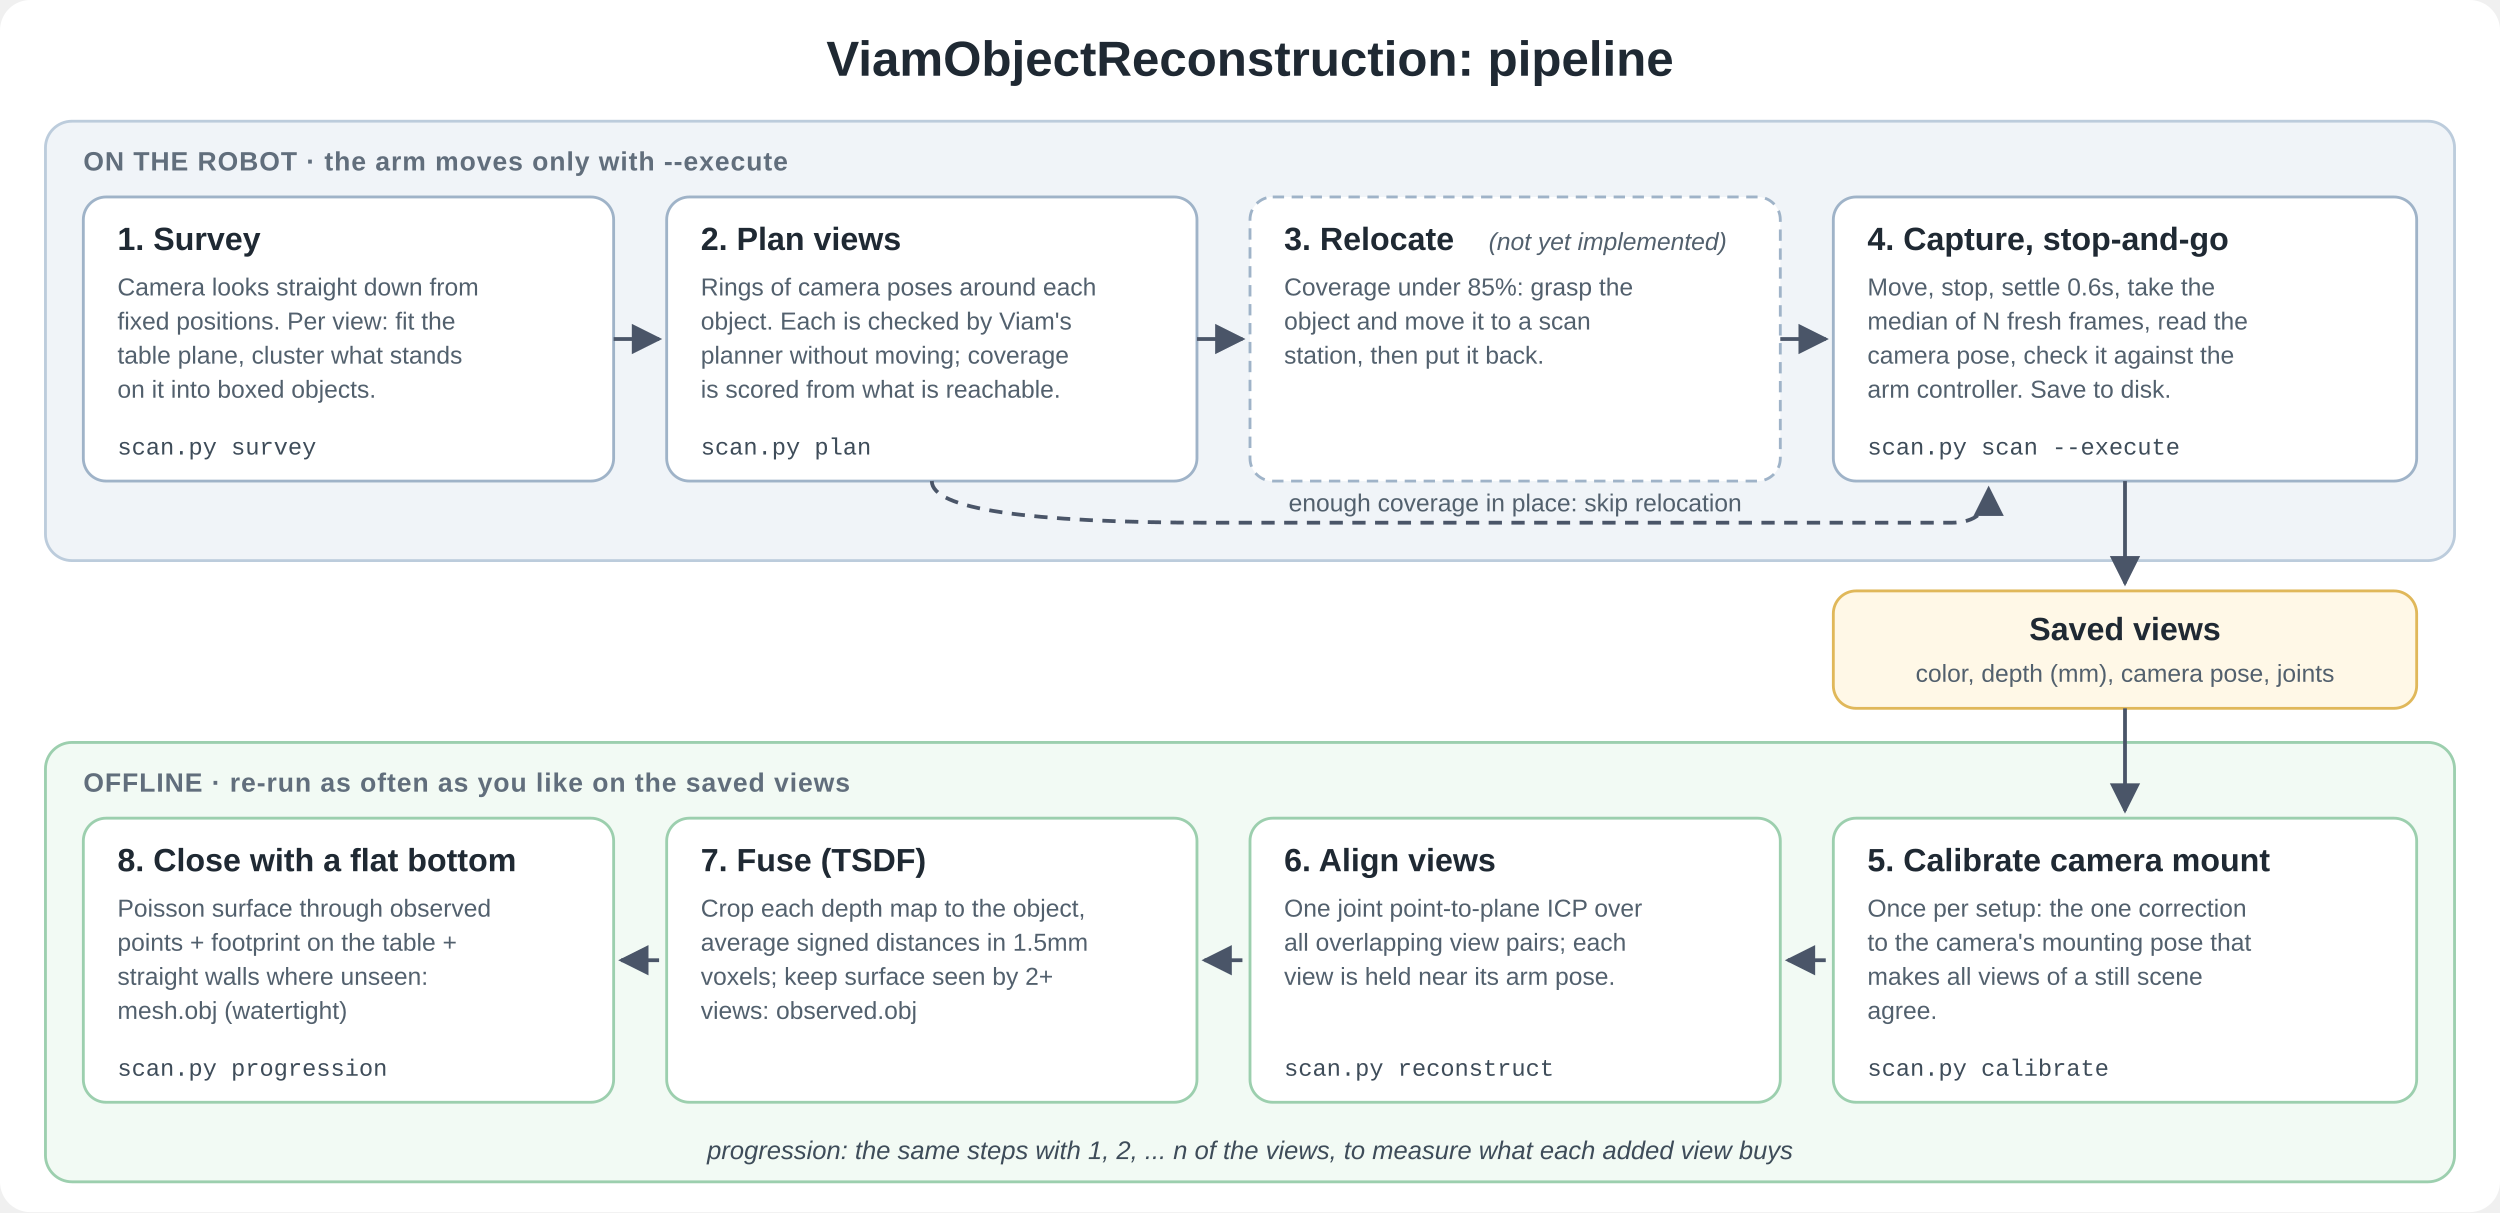
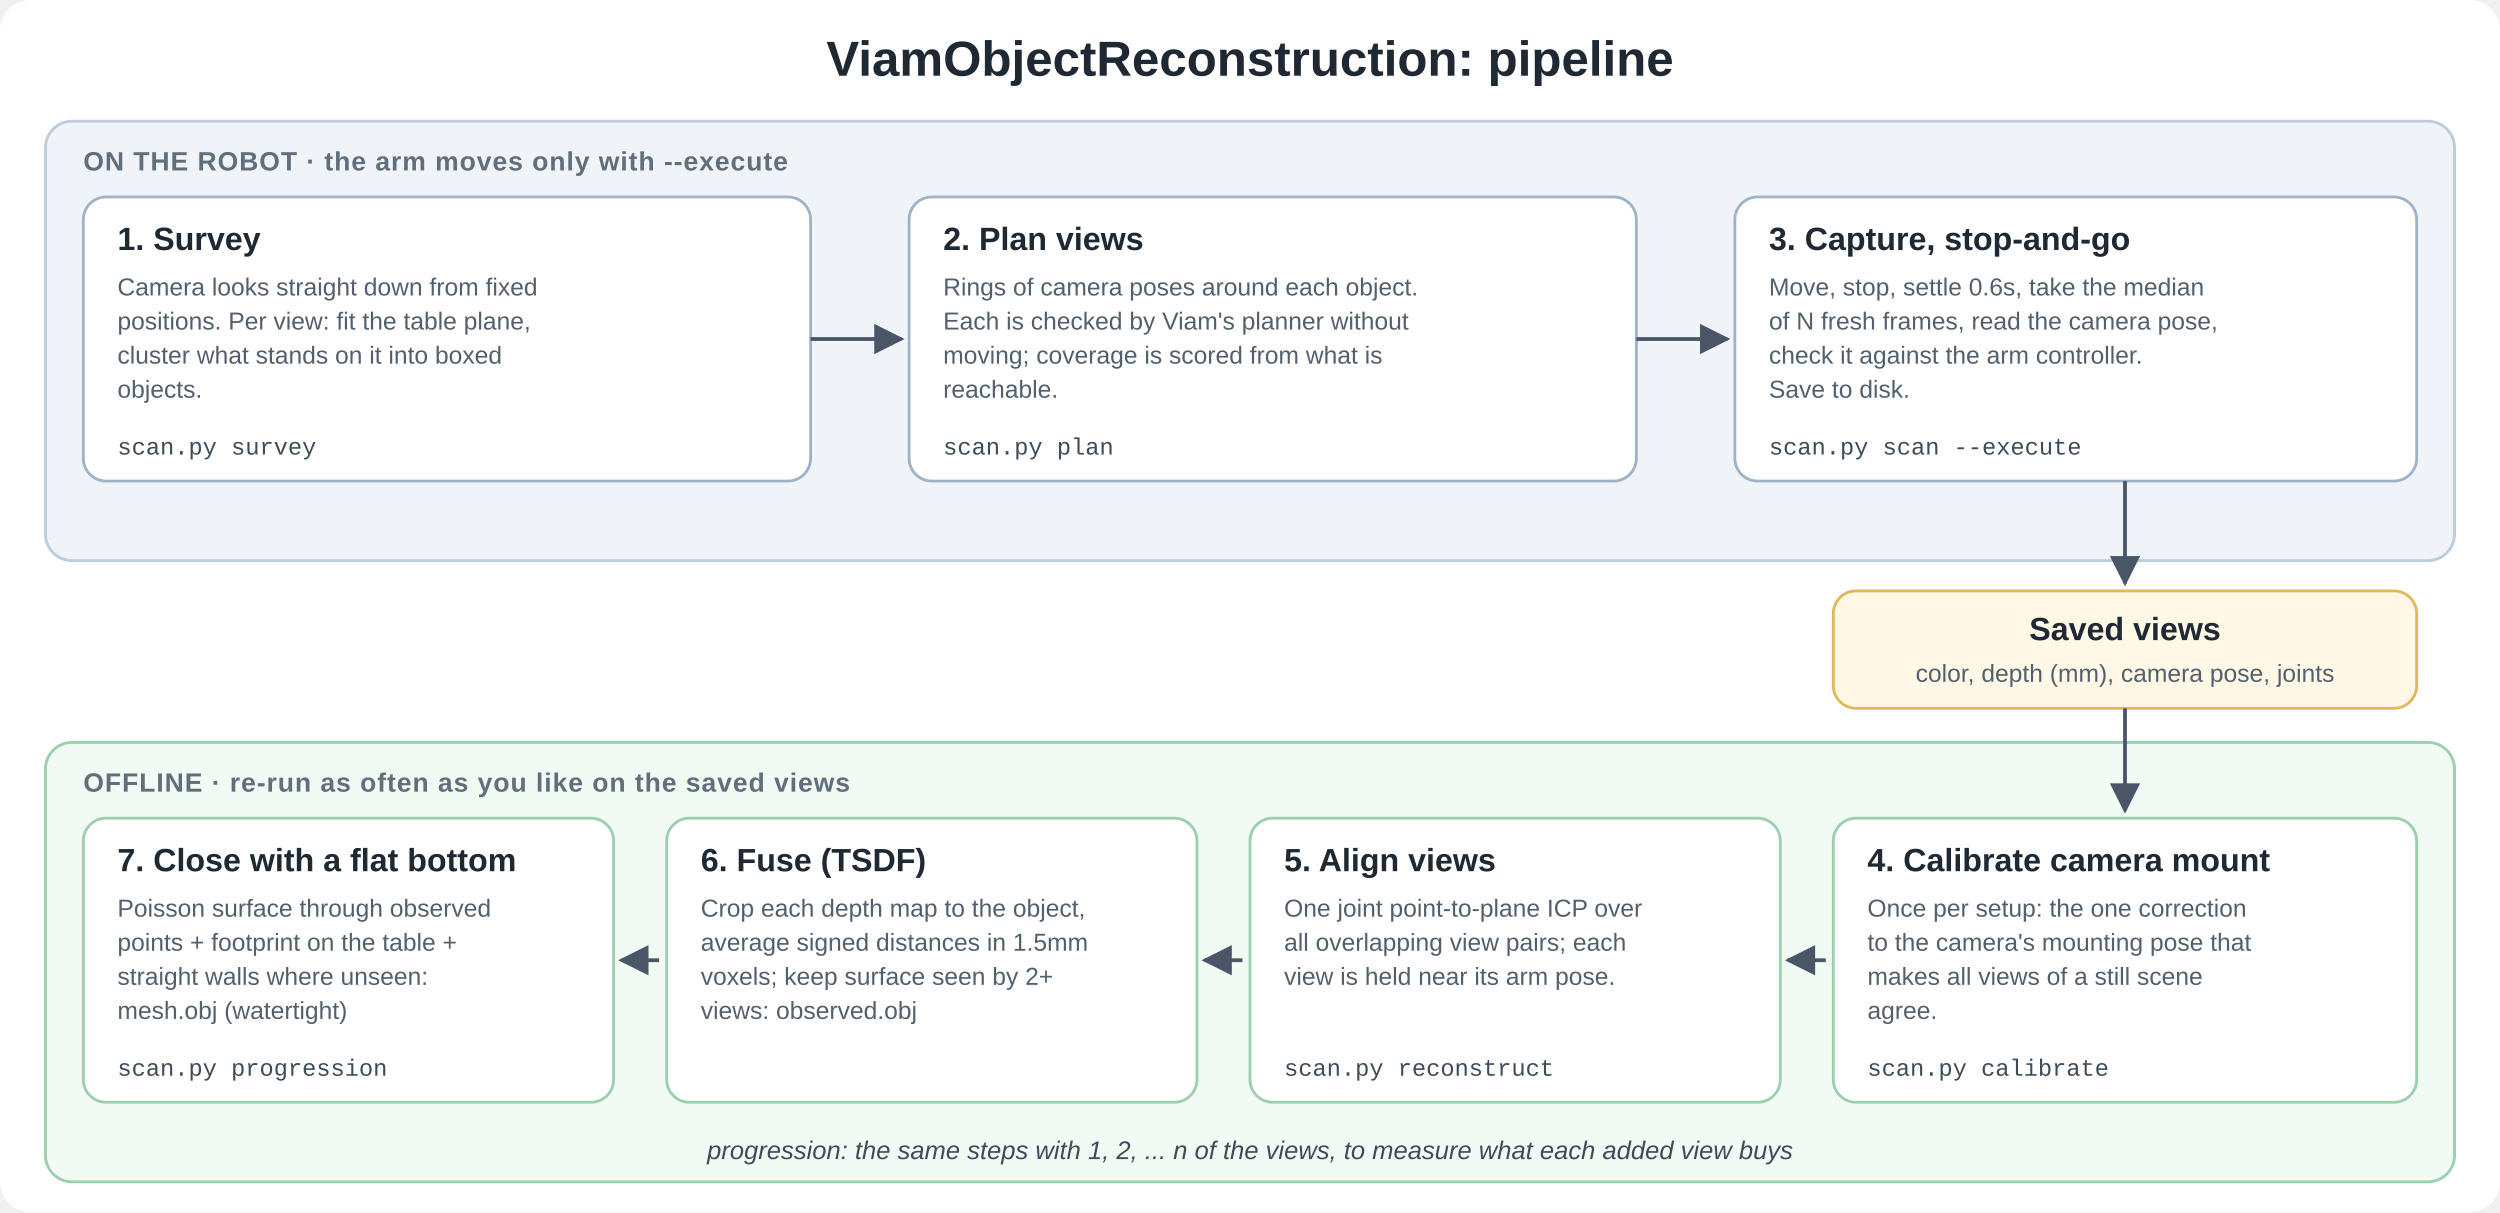
<svg xmlns="http://www.w3.org/2000/svg" width="1320" height="640" viewBox="0 0 1320 640" font-family="Liberation Sans, Arial, Helvetica, sans-serif">
  <defs>
    <marker id="arrow" viewBox="0 0 10 10" refX="9" refY="5" markerWidth="8" markerHeight="8" orient="auto-start-reverse">
      <path d="M0,0 L10,5 L0,10 z" fill="#4A5568" />
    </marker>
    <style>
      .title { font-size: 26px; font-weight: 700; fill: #1F2933; }
      .lane { font-size: 14px; font-weight: 700; fill: #616E7C; letter-spacing: 0.5px; }
      .name { font-size: 17px; font-weight: 700; fill: #1F2933; }
      .desc { font-size: 13px; fill: #52606D; }
      .cmd { font-size: 12.5px; fill: #3E4C59; font-family: "Liberation Mono", monospace; }
      .note { font-size: 13.5px; fill: #3E4C59; font-style: italic; }
      .edge { stroke: #4A5568; stroke-width: 2; fill: none; marker-end: url(#arrow); }
      .dashed { stroke: #4A5568; stroke-width: 2; fill: none; stroke-dasharray: 7 5; marker-end: url(#arrow); }
    </style>
  </defs>
  <rect x="0" y="0" width="1320" height="640" rx="16" fill="#FFFFFF" />
  <text x="660" y="40" text-anchor="middle" class="title">ViamObjectReconstruction: pipeline</text>
  <rect x="24" y="64" width="1272" height="232" rx="14" fill="#F0F4F8" stroke="#BCCCDC" stroke-width="1.5" />
  <text x="44" y="90" class="lane">ON THE ROBOT  ·  the arm moves only with --execute</text>
-   <rect x="44" y="104" width="280" height="150" rx="12" fill="#FFFFFF" stroke="#9FB3C8" stroke-width="1.5" />
+   <rect x="44" y="104" width="384" height="150" rx="12" fill="#FFFFFF" stroke="#9FB3C8" stroke-width="1.5" />
  <text x="62" y="132" class="name">1. Survey</text>
-   <text x="62" y="156" class="desc">Camera looks straight down from</text>
-   <text x="62" y="174" class="desc">fixed positions. Per view: fit the</text>
-   <text x="62" y="192" class="desc">table plane, cluster what stands</text>
-   <text x="62" y="210" class="desc">on it into boxed objects.</text>
+   <text x="62" y="156" class="desc">Camera looks straight down from fixed</text>
+   <text x="62" y="174" class="desc">positions. Per view: fit the table plane,</text>
+   <text x="62" y="192" class="desc">cluster what stands on it into boxed</text>
+   <text x="62" y="210" class="desc">objects.</text>
  <text x="62" y="240" class="cmd">scan.py survey</text>
-   <rect x="352" y="104" width="280" height="150" rx="12" fill="#FFFFFF" stroke="#9FB3C8" stroke-width="1.5" />
-   <text x="370" y="132" class="name">2. Plan views</text>
-   <text x="370" y="156" class="desc">Rings of camera poses around each</text>
-   <text x="370" y="174" class="desc">object. Each is checked by Viam's</text>
-   <text x="370" y="192" class="desc">planner without moving; coverage</text>
-   <text x="370" y="210" class="desc">is scored from what is reachable.</text>
-   <text x="370" y="240" class="cmd">scan.py plan</text>
-   <rect x="660" y="104" width="280" height="150" rx="12" fill="#FFFFFF" stroke="#9FB3C8" stroke-width="1.5" stroke-dasharray="6 4" />
-   <text x="678" y="132" class="name">3. Relocate</text>
-   <text x="786" y="132" class="desc" font-style="italic">(not yet implemented)</text>
-   <text x="678" y="156" class="desc">Coverage under 85%: grasp the</text>
-   <text x="678" y="174" class="desc">object and move it to a scan</text>
-   <text x="678" y="192" class="desc">station, then put it back.</text>
-   <rect x="968" y="104" width="308" height="150" rx="12" fill="#FFFFFF" stroke="#9FB3C8" stroke-width="1.5" />
-   <text x="986" y="132" class="name">4. Capture, stop-and-go</text>
-   <text x="986" y="156" class="desc">Move, stop, settle 0.6s, take the</text>
-   <text x="986" y="174" class="desc">median of N fresh frames, read the</text>
-   <text x="986" y="192" class="desc">camera pose, check it against the</text>
-   <text x="986" y="210" class="desc">arm controller. Save to disk.</text>
-   <text x="986" y="240" class="cmd">scan.py scan --execute</text>
-   <path d="M324,179 L348,179" class="edge" />
-   <path d="M632,179 L656,179" class="edge" />
-   <path d="M940,179 L964,179" class="edge" />
-   <path d="M492,254 Q492,276 640,276 L1030,276 Q1050,276 1050,258" class="dashed" />
-   <text x="800" y="270" text-anchor="middle" class="desc">enough coverage in place: skip relocation</text>
+   <rect x="480" y="104" width="384" height="150" rx="12" fill="#FFFFFF" stroke="#9FB3C8" stroke-width="1.5" />
+   <text x="498" y="132" class="name">2. Plan views</text>
+   <text x="498" y="156" class="desc">Rings of camera poses around each object.</text>
+   <text x="498" y="174" class="desc">Each is checked by Viam's planner without</text>
+   <text x="498" y="192" class="desc">moving; coverage is scored from what is</text>
+   <text x="498" y="210" class="desc">reachable.</text>
+   <text x="498" y="240" class="cmd">scan.py plan</text>
+   <rect x="916" y="104" width="360" height="150" rx="12" fill="#FFFFFF" stroke="#9FB3C8" stroke-width="1.5" />
+   <text x="934" y="132" class="name">3. Capture, stop-and-go</text>
+   <text x="934" y="156" class="desc">Move, stop, settle 0.6s, take the median</text>
+   <text x="934" y="174" class="desc">of N fresh frames, read the camera pose,</text>
+   <text x="934" y="192" class="desc">check it against the arm controller.</text>
+   <text x="934" y="210" class="desc">Save to disk.</text>
+   <text x="934" y="240" class="cmd">scan.py scan --execute</text>
+   <path d="M428,179 L476,179" class="edge" />
+   <path d="M864,179 L912,179" class="edge" />
  <rect x="968" y="312" width="308" height="62" rx="12" fill="#FFF8E7" stroke="#E0B85A" stroke-width="1.5" />
  <text x="1122" y="338" text-anchor="middle" class="name">Saved views</text>
  <text x="1122" y="360" text-anchor="middle" class="desc">color, depth (mm), camera pose, joints</text>
  <path d="M1122,254 L1122,308" class="edge" />
  <rect x="24" y="392" width="1272" height="232" rx="14" fill="#F2FAF4" stroke="#9CCFAE" stroke-width="1.5" />
  <text x="44" y="418" class="lane">OFFLINE  ·  re-run as often as you like on the saved views</text>
  <rect x="968" y="432" width="308" height="150" rx="12" fill="#FFFFFF" stroke="#9CCFAE" stroke-width="1.5" />
-   <text x="986" y="460" class="name">5. Calibrate camera mount</text>
+   <text x="986" y="460" class="name">4. Calibrate camera mount</text>
  <text x="986" y="484" class="desc">Once per setup: the one correction</text>
  <text x="986" y="502" class="desc">to the camera's mounting pose that</text>
  <text x="986" y="520" class="desc">makes all views of a still scene</text>
  <text x="986" y="538" class="desc">agree.</text>
  <text x="986" y="568" class="cmd">scan.py calibrate</text>
  <rect x="660" y="432" width="280" height="150" rx="12" fill="#FFFFFF" stroke="#9CCFAE" stroke-width="1.5" />
-   <text x="678" y="460" class="name">6. Align views</text>
+   <text x="678" y="460" class="name">5. Align views</text>
  <text x="678" y="484" class="desc">One joint point-to-plane ICP over</text>
  <text x="678" y="502" class="desc">all overlapping view pairs; each</text>
  <text x="678" y="520" class="desc">view is held near its arm pose.</text>
  <text x="678" y="568" class="cmd">scan.py reconstruct</text>
  <rect x="352" y="432" width="280" height="150" rx="12" fill="#FFFFFF" stroke="#9CCFAE" stroke-width="1.5" />
-   <text x="370" y="460" class="name">7. Fuse (TSDF)</text>
+   <text x="370" y="460" class="name">6. Fuse (TSDF)</text>
  <text x="370" y="484" class="desc">Crop each depth map to the object,</text>
  <text x="370" y="502" class="desc">average signed distances in 1.5mm</text>
  <text x="370" y="520" class="desc">voxels; keep surface seen by 2+</text>
  <text x="370" y="538" class="desc">views: observed.obj</text>
  <rect x="44" y="432" width="280" height="150" rx="12" fill="#FFFFFF" stroke="#9CCFAE" stroke-width="1.5" />
-   <text x="62" y="460" class="name">8. Close with a flat bottom</text>
+   <text x="62" y="460" class="name">7. Close with a flat bottom</text>
  <text x="62" y="484" class="desc">Poisson surface through observed</text>
  <text x="62" y="502" class="desc">points + footprint on the table +</text>
  <text x="62" y="520" class="desc">straight walls where unseen:</text>
  <text x="62" y="538" class="desc">mesh.obj (watertight)</text>
  <text x="62" y="568" class="cmd">scan.py progression</text>
  <path d="M1122,374 L1122,428" class="edge" />
  <path d="M964,507 L944,507" class="edge" />
  <path d="M656,507 L636,507" class="edge" />
  <path d="M348,507 L328,507" class="edge" />
  <text x="660" y="612" text-anchor="middle" class="note">progression: the same steps with 1, 2, ... n of the views, to measure what each added view buys</text>
</svg>
